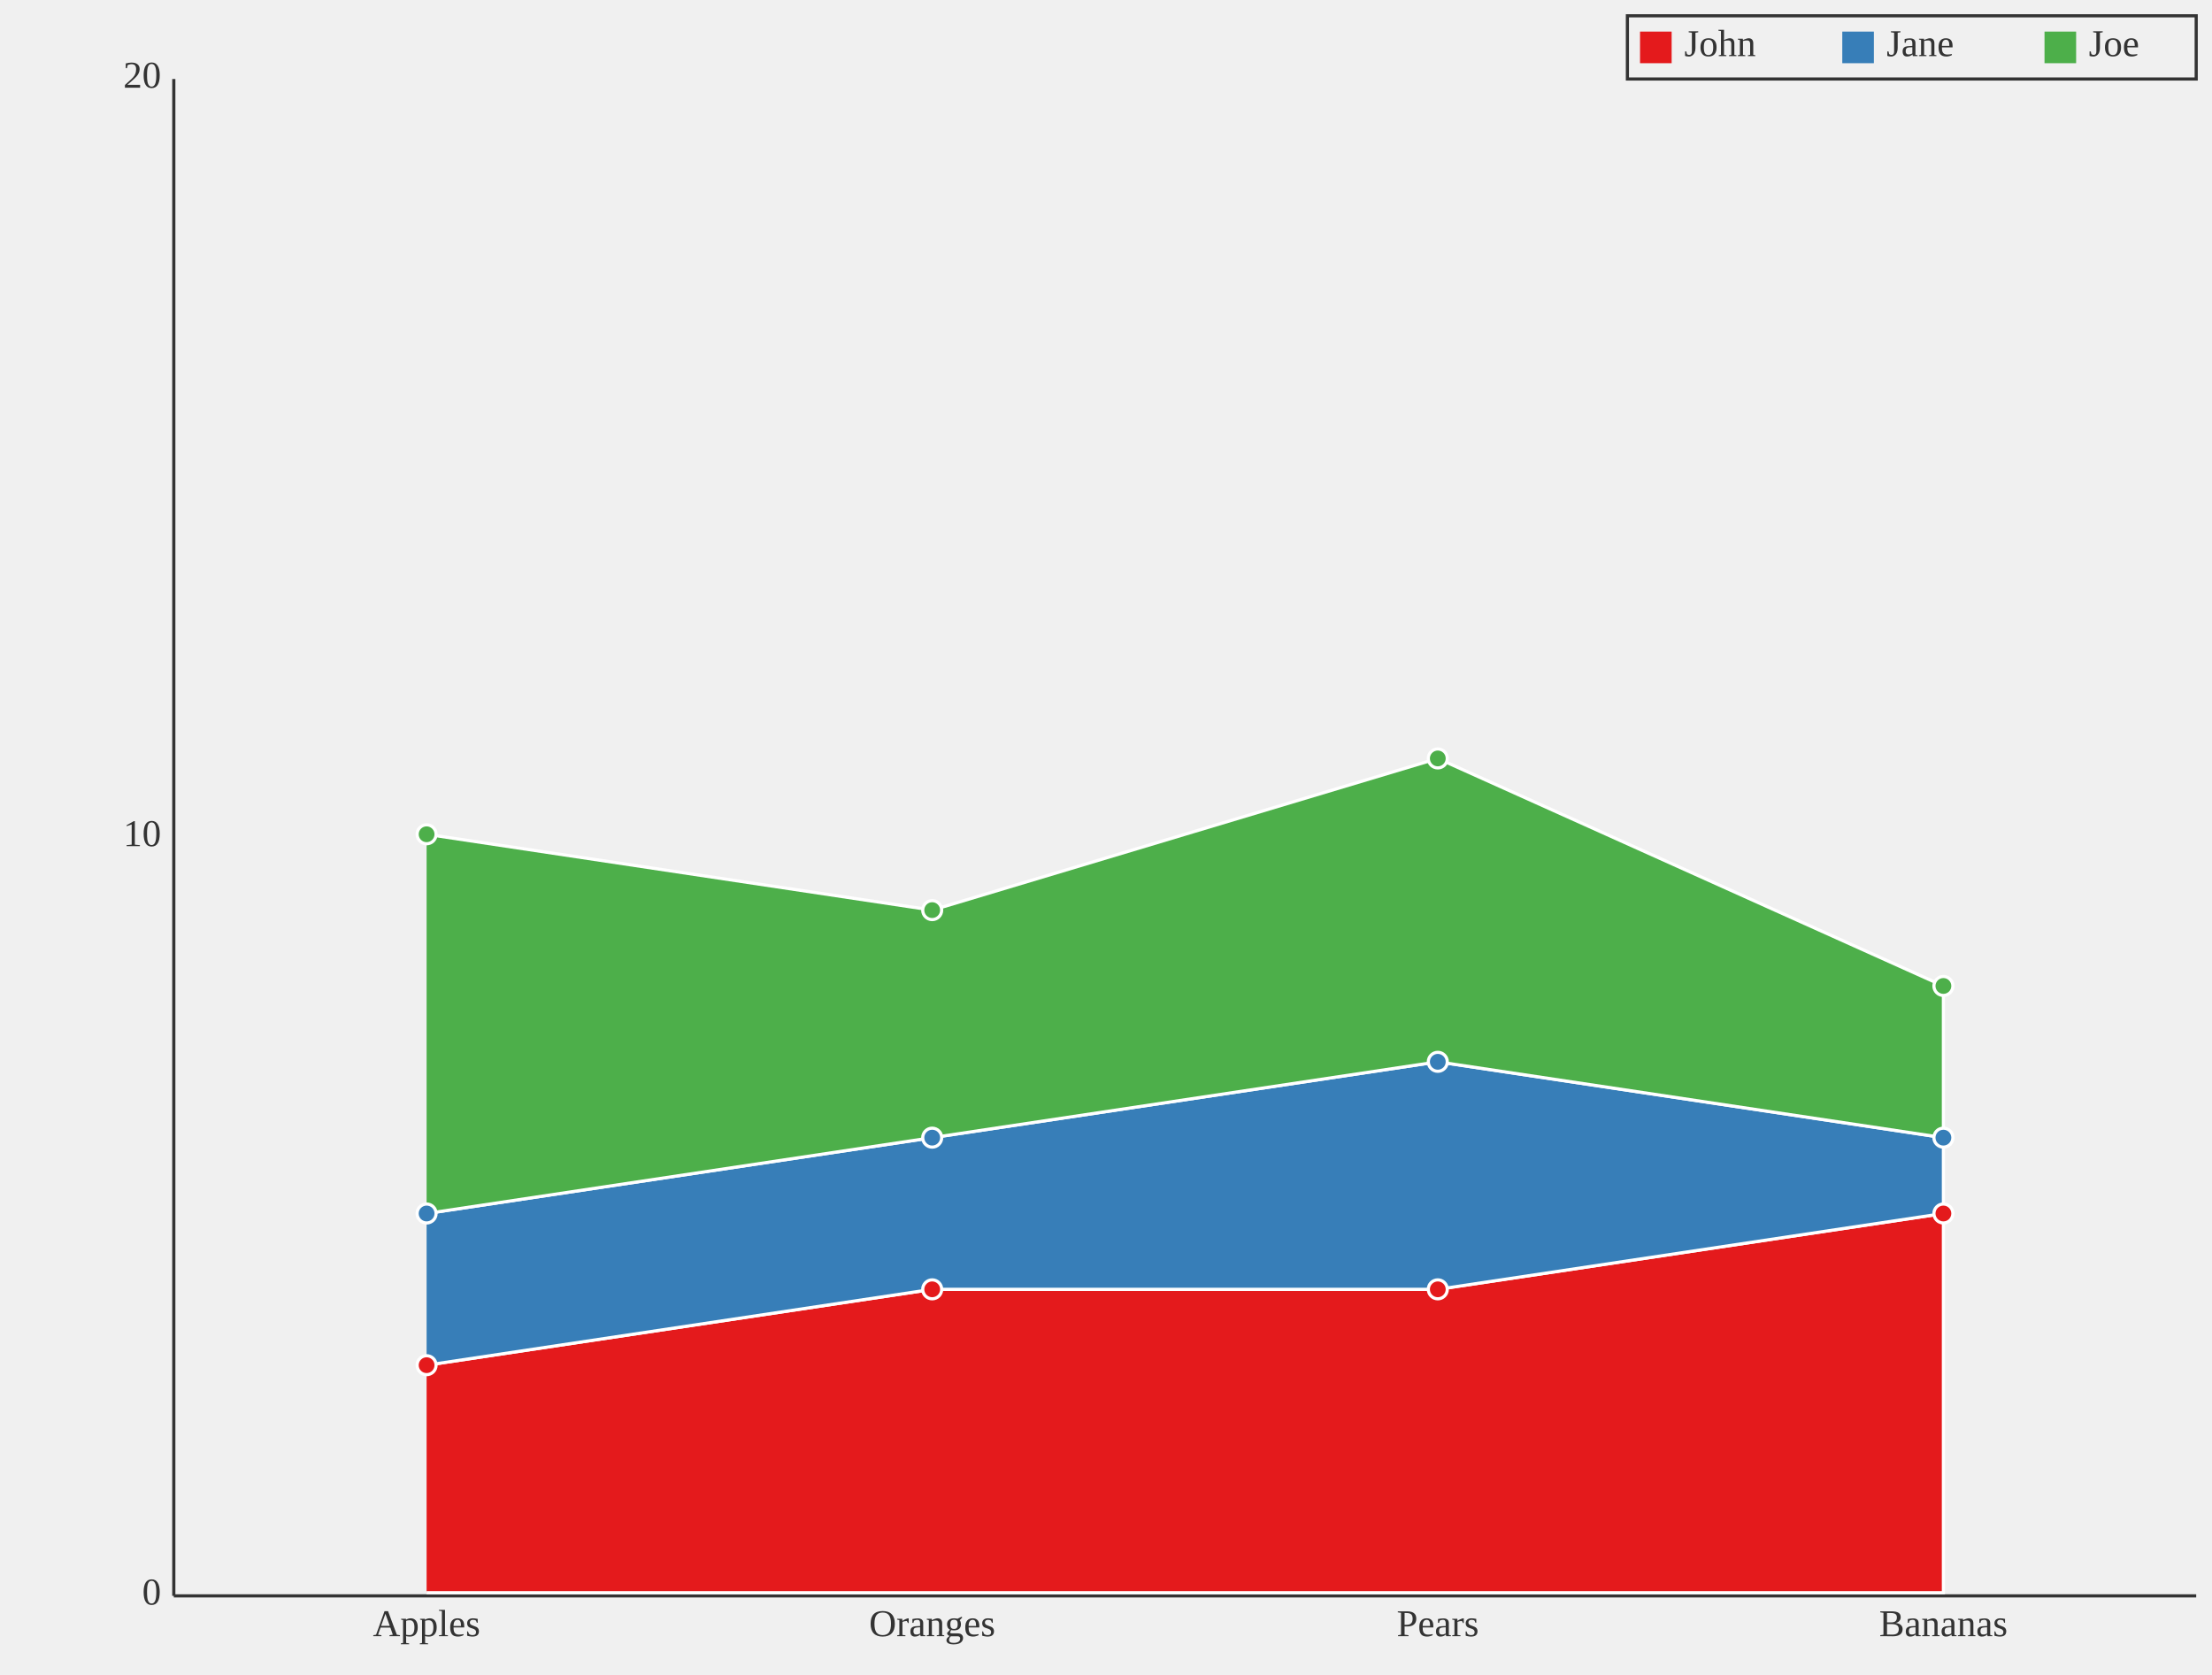
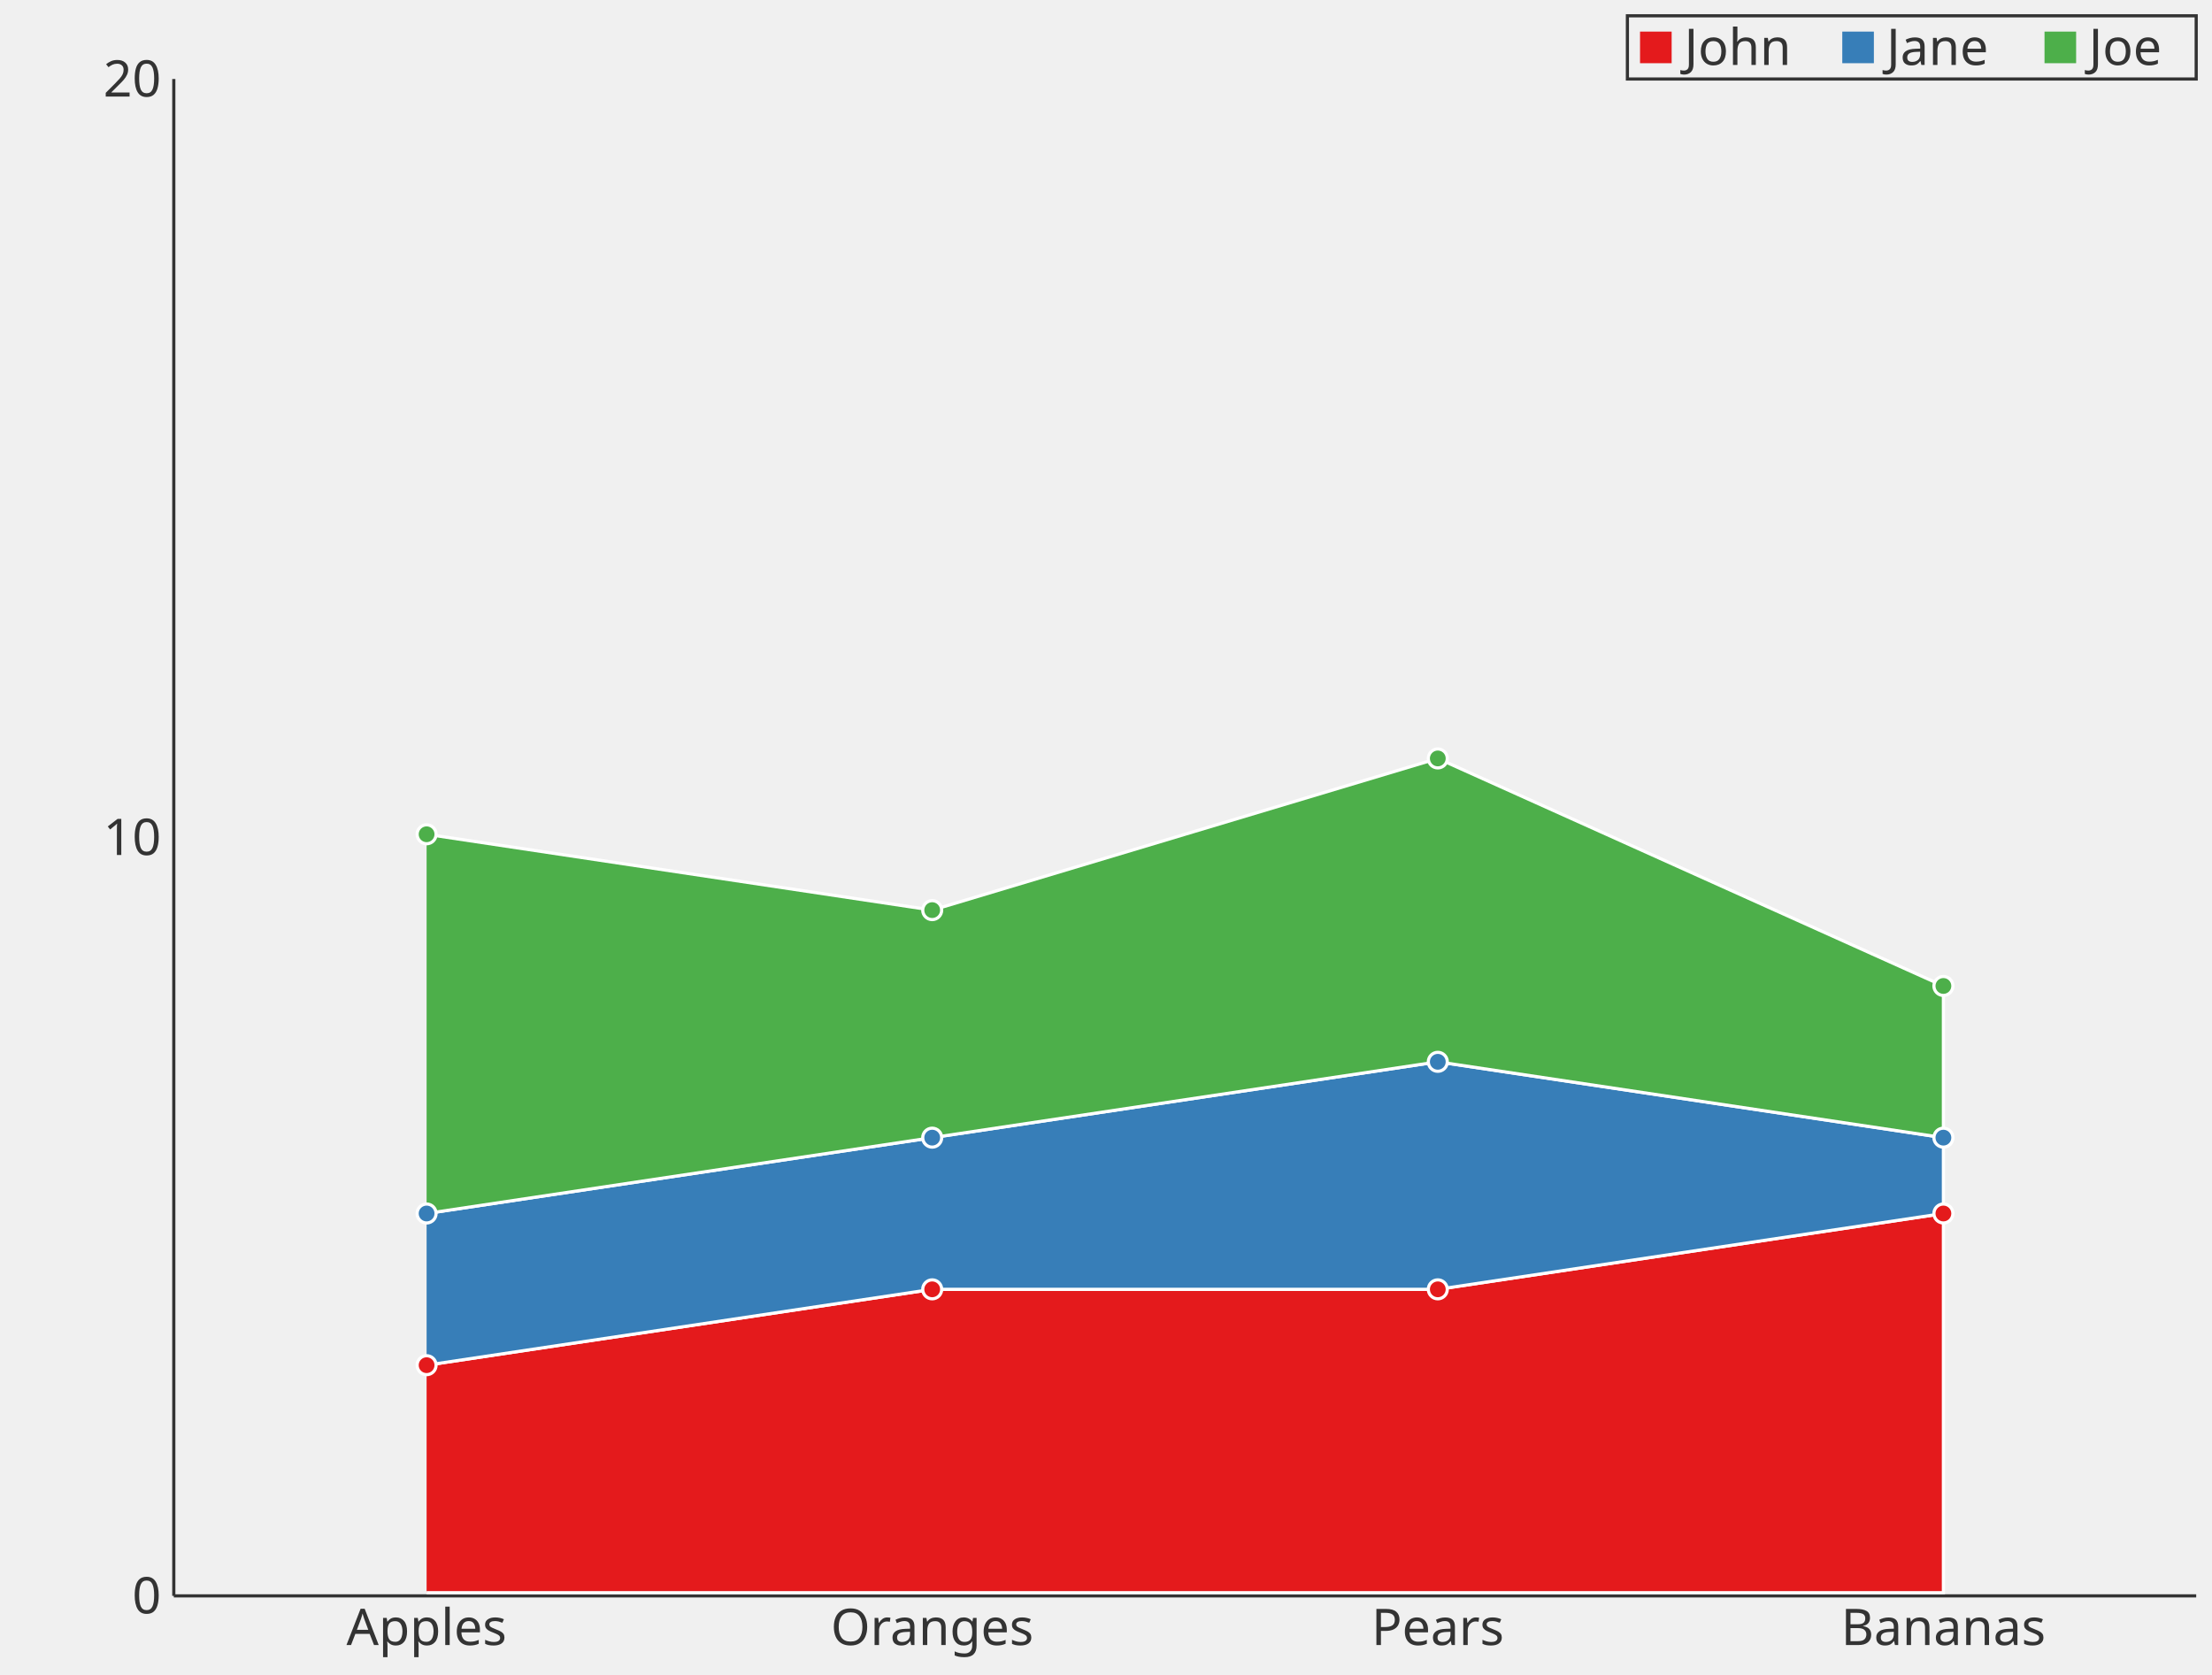
- <svg xmlns="http://www.w3.org/2000/svg" viewBox="-55 -25 700 530">
+ <svg xmlns="http://www.w3.org/2000/svg" font-family="sans-serif" font-size="16" viewBox="-55 -25 700 530">
  <g role="table">
    <line stroke="#333" x1="0" x2="0" y1="0" y2="480" />
    <line stroke="#333" x1="0" x2="640" y1="480" y2="480" />
    <g aria-hidden="true">
      <text dominant-baseline="middle" fill="#333" text-anchor="end" x="-4" y="480">0</text>
      <text dominant-baseline="middle" fill="#333" text-anchor="end" x="-4" y="240.0">10</text>
      <text dominant-baseline="middle" fill="#333" text-anchor="end" x="-4" y="0">20</text>
    </g>
    <g role="row">
      <text dominant-baseline="middle" fill="#333" role="columnheader" text-anchor="middle" x="80.0" y="490.0">Apples</text>
      <text dominant-baseline="middle" fill="#333" role="columnheader" text-anchor="middle" x="240.0" y="490.0">Oranges</text>
      <text dominant-baseline="middle" fill="#333" role="columnheader" text-anchor="middle" x="400.0" y="490.0">Pears</text>
      <text dominant-baseline="middle" fill="#333" role="columnheader" text-anchor="middle" x="560.0" y="490.0">Bananas</text>
    </g>
    <g aria-hidden="true">
      <rect fill="none" height="20" stroke="#333" width="180" x="460" y="-20" />
      <rect fill="#e41a1c" height="10" width="10" x="464" y="-15.0" />
      <text dominant-baseline="middle" fill="#333" x="478" y="-10.0">John</text>
      <rect fill="#377eb8" height="10" width="10" x="528" y="-15.0" />
      <text dominant-baseline="middle" fill="#333" x="542" y="-10.0">Jane</text>
      <rect fill="#4daf4a" height="10" width="10" x="592" y="-15.0" />
      <text dominant-baseline="middle" fill="#333" x="606" y="-10.0">Joe</text>
    </g>
    <polyline fill="#e41a1c" points="80,407 240,383 400,383 560,359 560,479 400,479 240,479 80,479" stroke="white" />
    <polyline fill="#377eb8" points="80,359 240,335 400,311 560,335 560,359 400,383 240,383 80,407" stroke="white" />
    <polyline fill="#4daf4a" points="80,239 240,263 400,215 560,287 560,335 400,311 240,335 80,359" stroke="white" />
    <g fill="#e41a1c" role="row" stroke="white">
      <circle cx="80.0" cy="407.0" r="3" role="cell">
				</circle>
      <circle cx="240.0" cy="383.0" r="3" role="cell">
				</circle>
      <circle cx="400.0" cy="383.0" r="3" role="cell">
				</circle>
      <circle cx="560.0" cy="359.0" r="3" role="cell">
				</circle>
    </g>
    <g fill="#377eb8" role="row" stroke="white">
      <circle cx="80.0" cy="359.0" r="3" role="cell">
				</circle>
      <circle cx="240.0" cy="335.0" r="3" role="cell">
				</circle>
      <circle cx="400.0" cy="311.0" r="3" role="cell">
				</circle>
      <circle cx="560.0" cy="335.0" r="3" role="cell">
				</circle>
    </g>
    <g fill="#4daf4a" role="row" stroke="white">
      <circle cx="80.0" cy="239.0" r="3" role="cell">
				</circle>
      <circle cx="240.0" cy="263.0" r="3" role="cell">
				</circle>
      <circle cx="400.0" cy="215.0" r="3" role="cell">
				</circle>
      <circle cx="560.0" cy="287.0" r="3" role="cell">
				</circle>
    </g>
  </g>
</svg>
